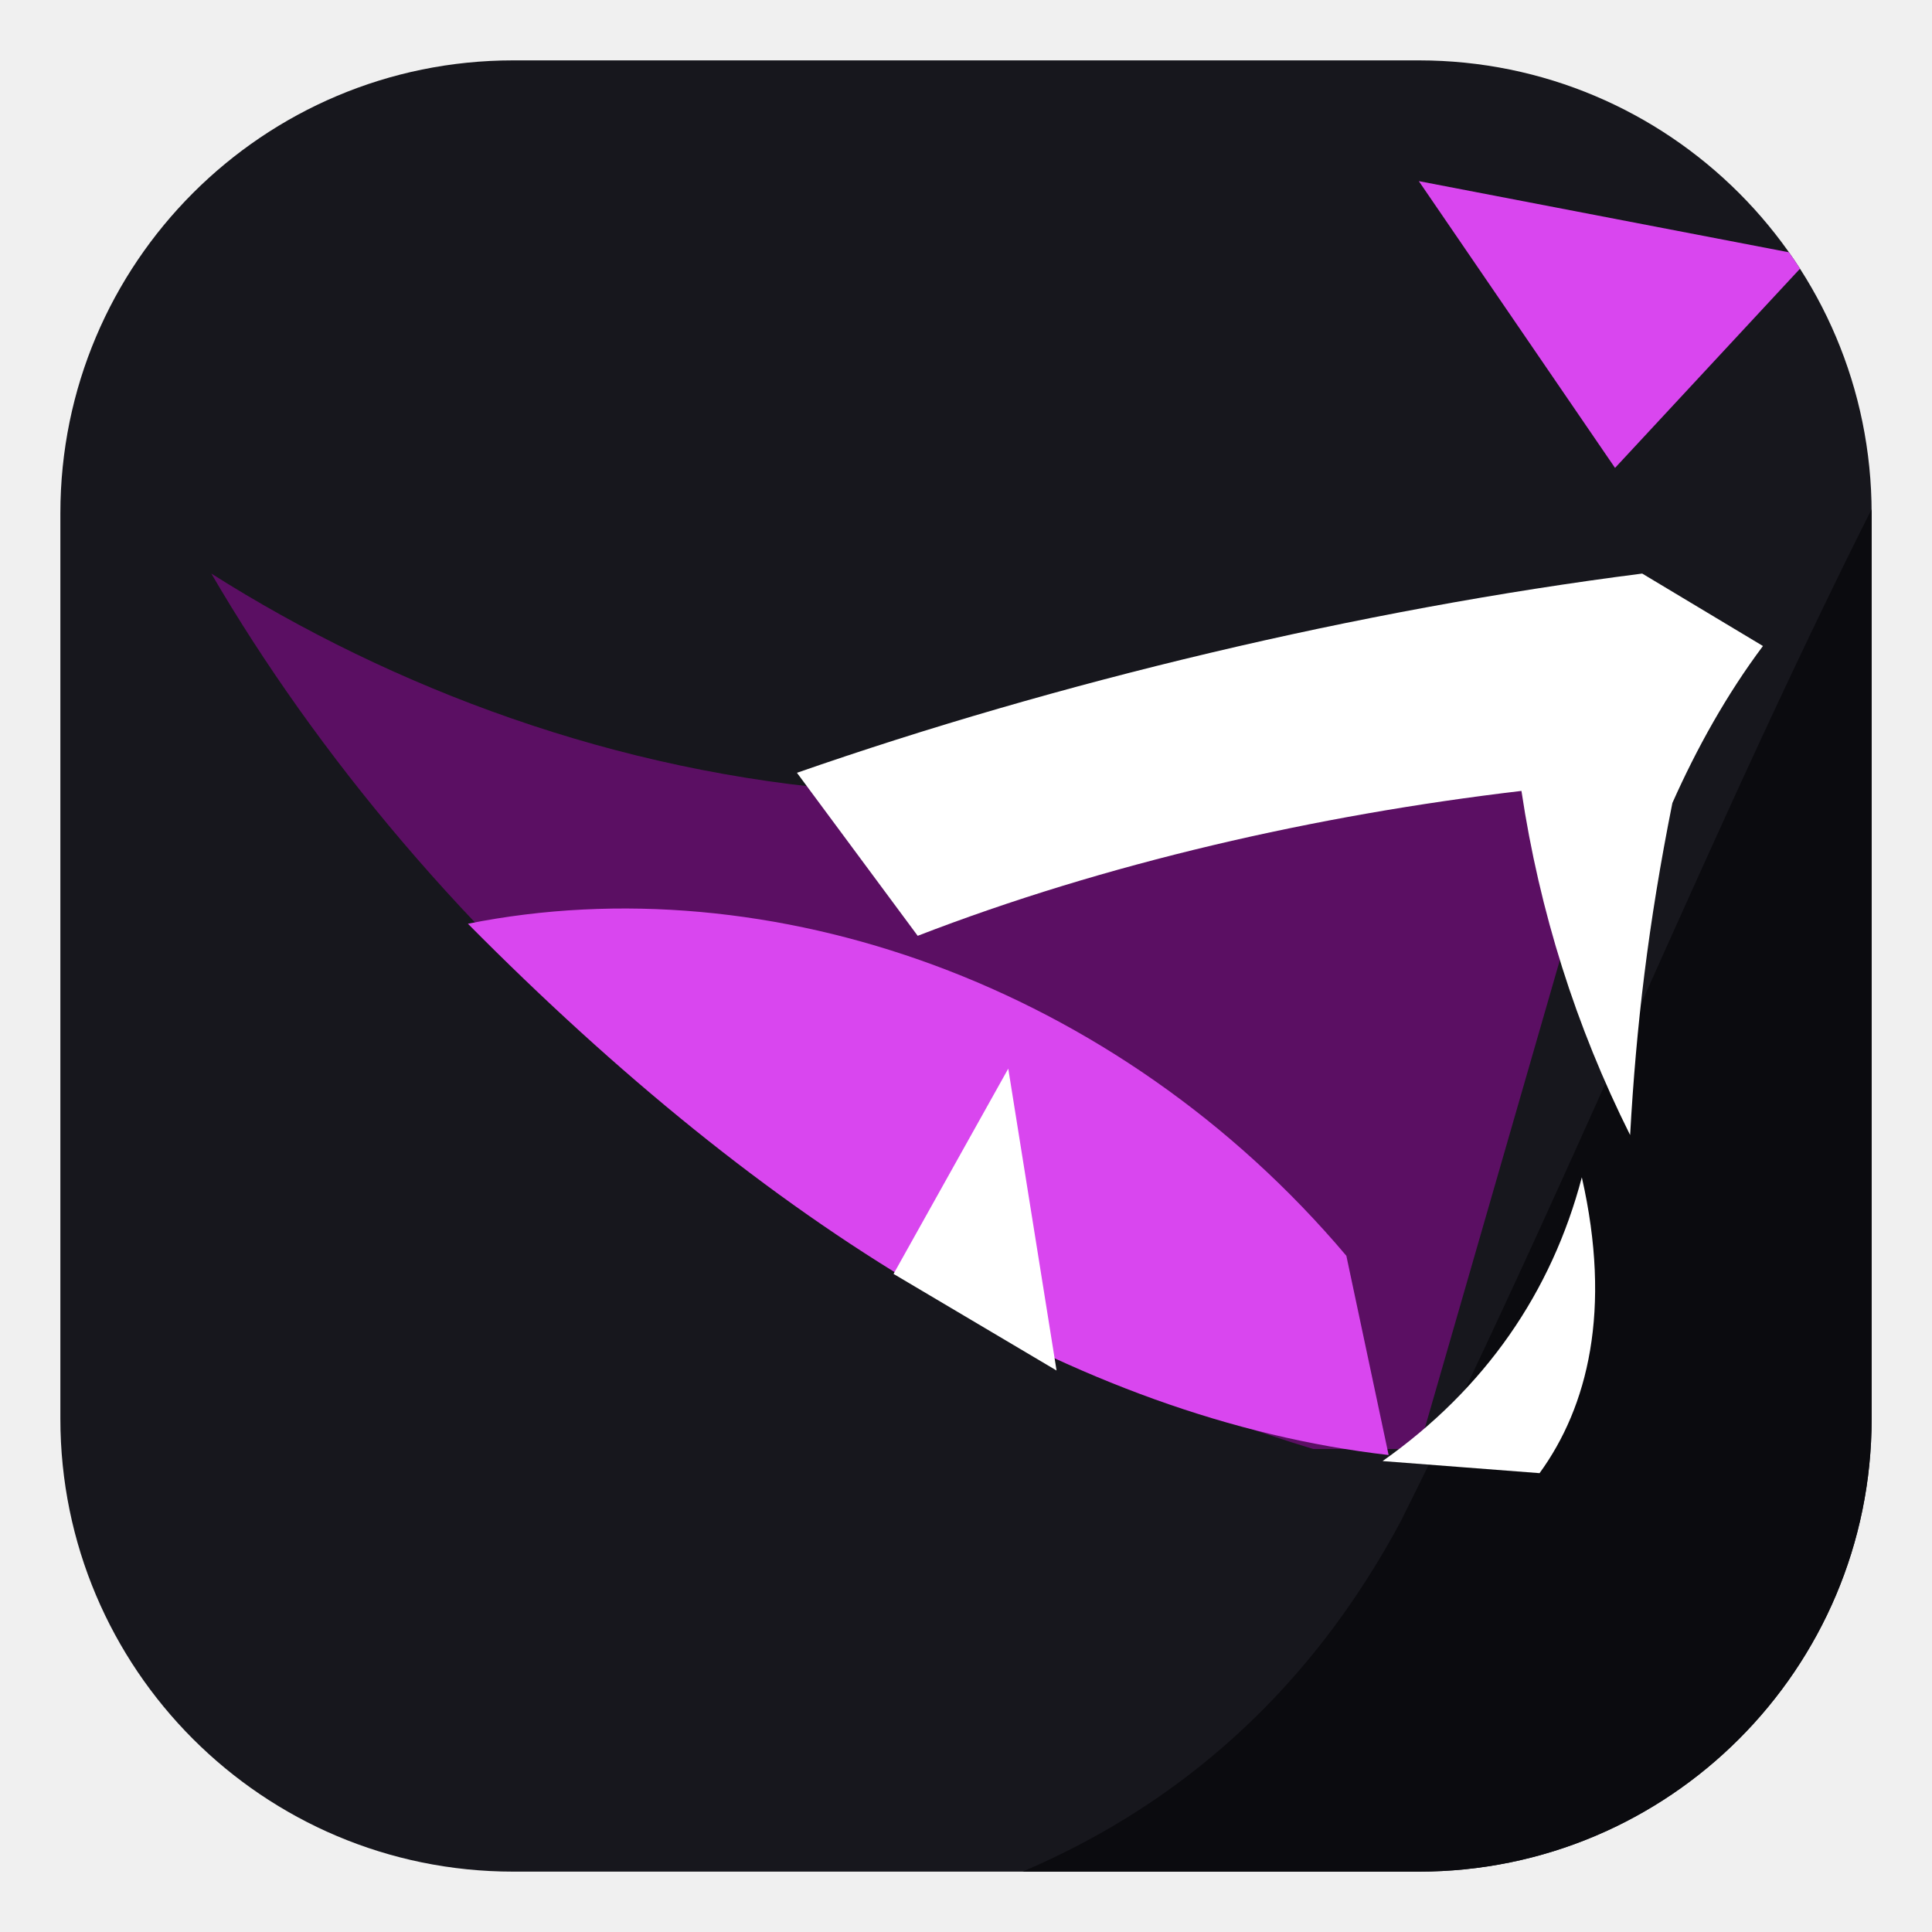
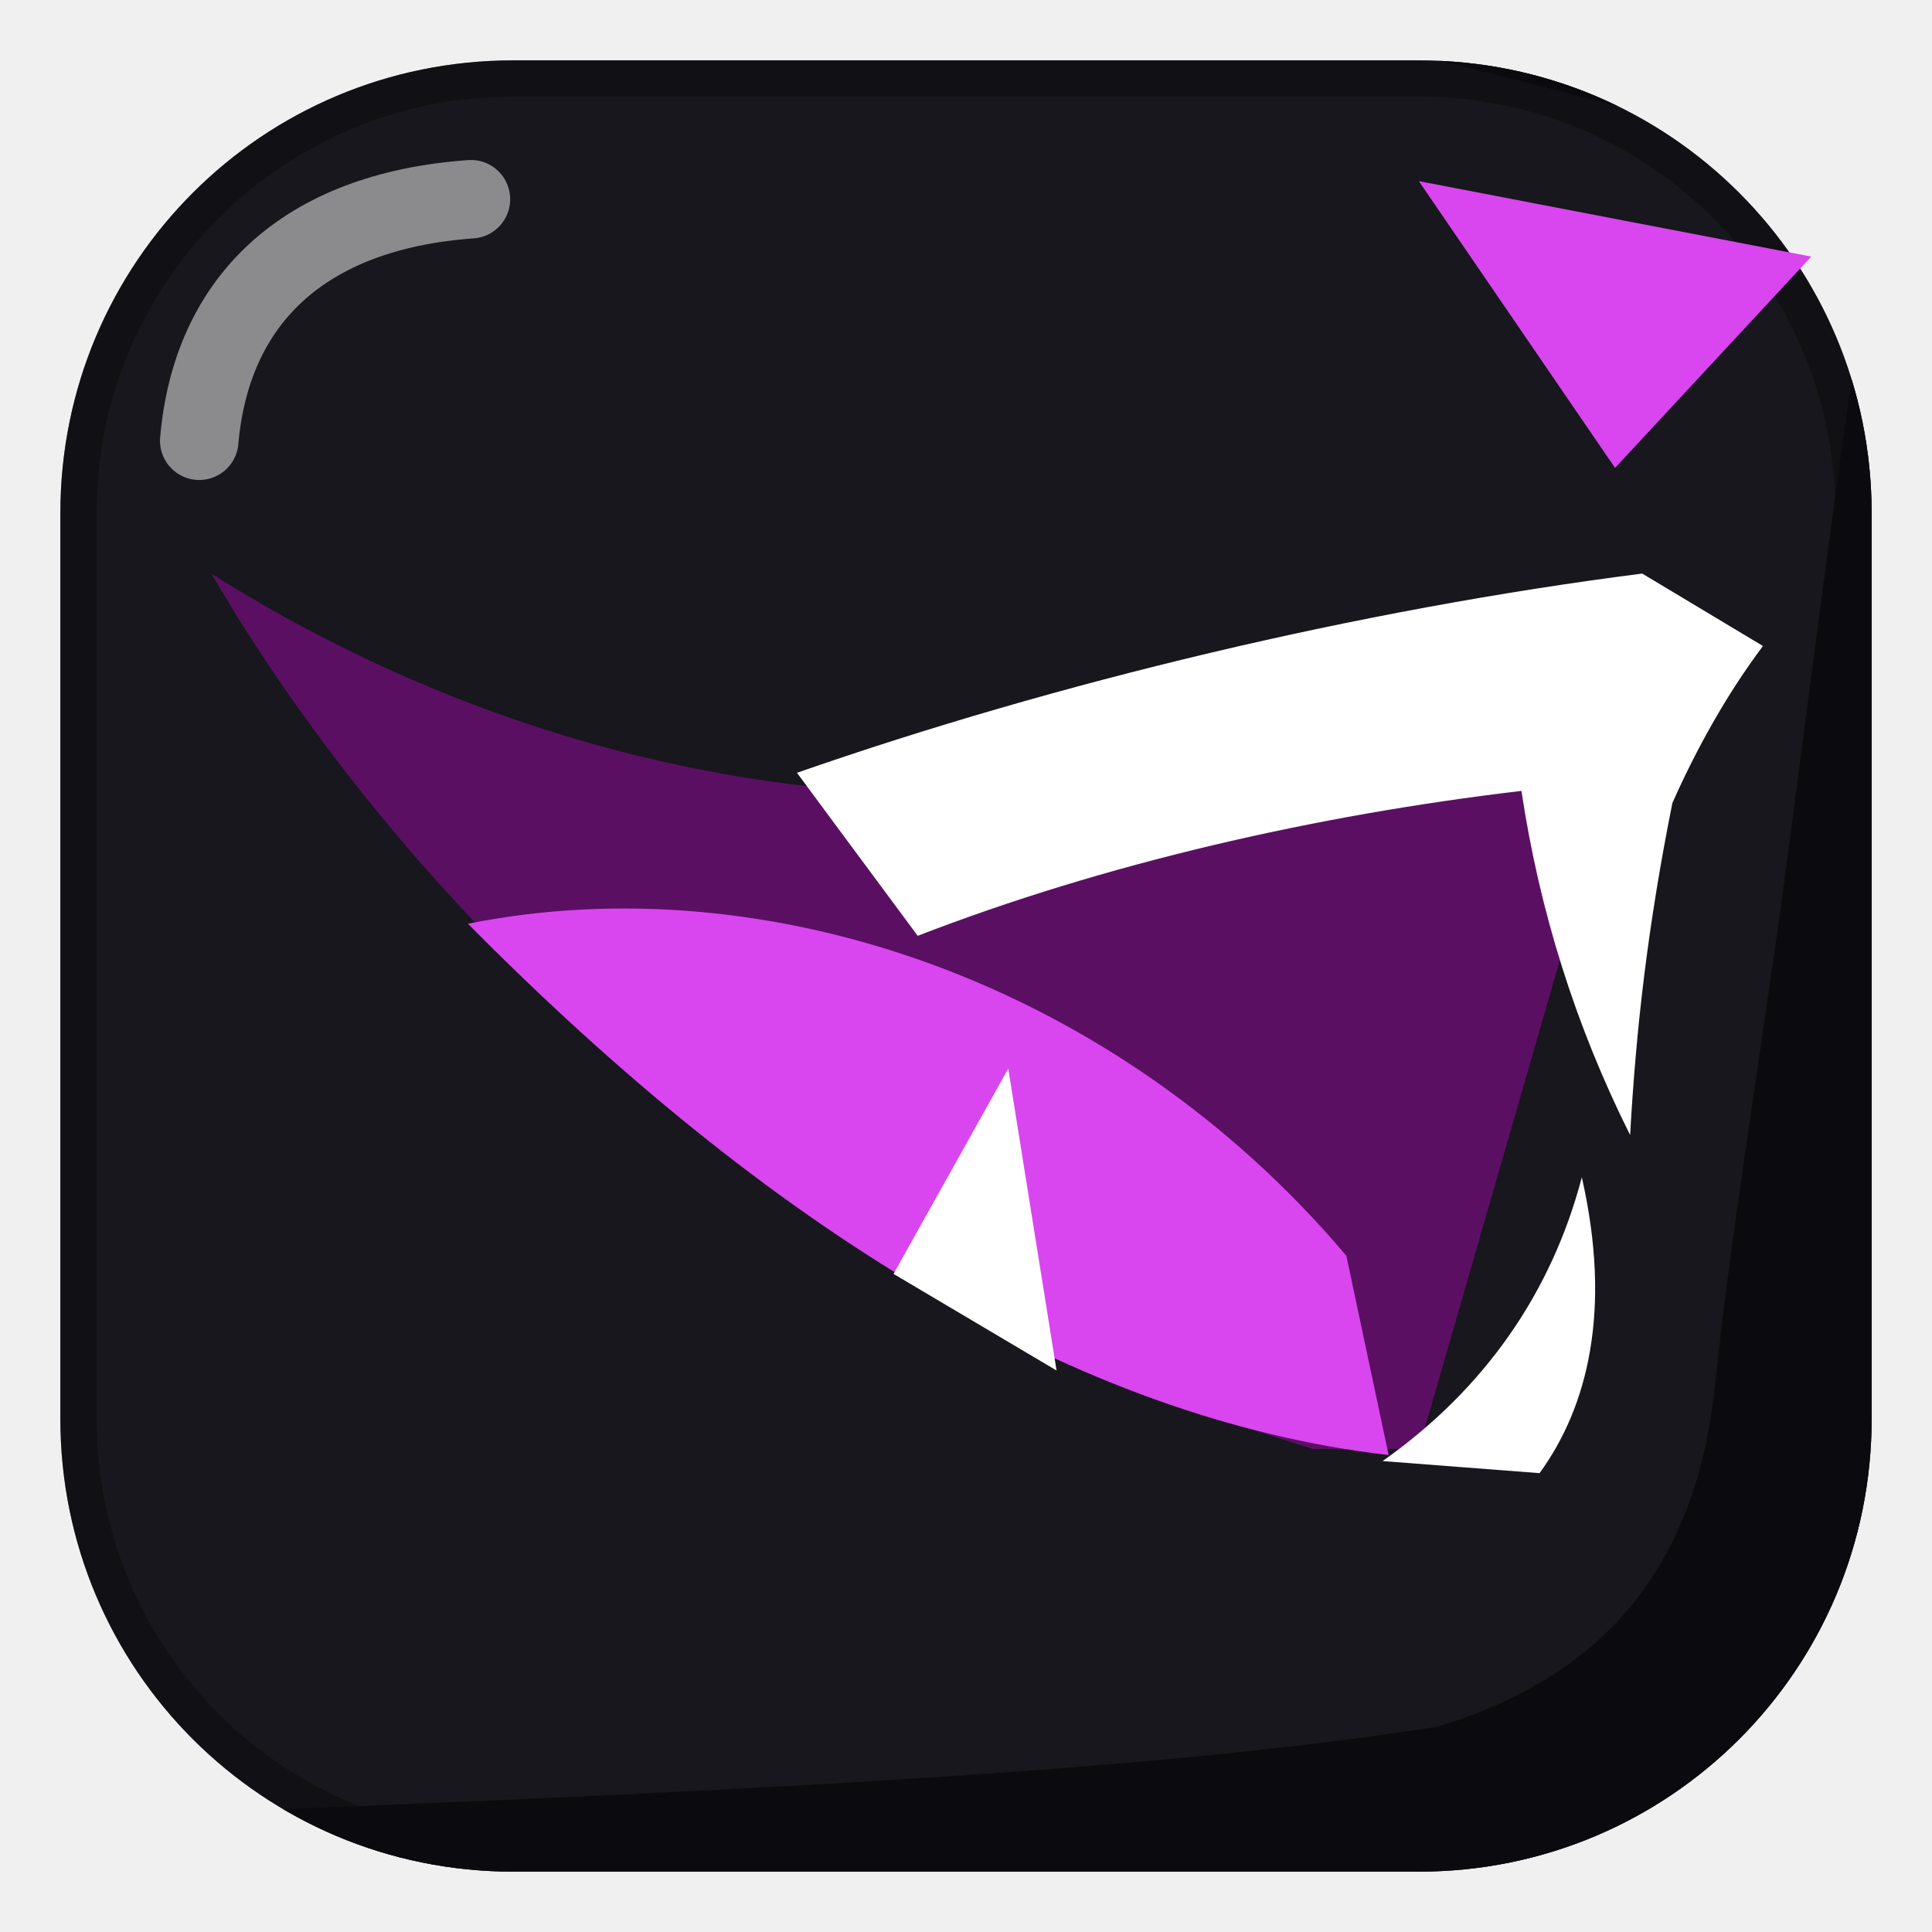
<svg xmlns="http://www.w3.org/2000/svg" viewBox="0 0 64 64">
  <defs>
    <clipPath id="c">
-       <rect x="2" y="2" width="60" height="60" rx="15" />
+       <path d="M17 2 H47 C55.3 2 62 8.7 62 17 V47 C62 55.3 55.3 62 47 62 H17 C8.7 62 2 55.3 2 47 V17 C2 8.7 8.7 2 17 2Z" />
    </clipPath>
  </defs>
-   <rect x="2" y="2" width="60" height="60" rx="15" fill="#17171d" />
+   <path d="M17 2 H47 C55.3 2 62 8.7 62 17 V47 C62 55.3 55.3 62 47 62 H17 C8.7 62 2 55.3 2 47 V17 C2 8.7 8.7 2 17 2Z" fill="#17171d" />
  <g clip-path="url(#c)">
-     <path d="M64 13 C57.6 25 52.6 38 46.4 50.4 C42 58.6 35 62.6 27 64 H64Z" fill="#0b0b0f" />
-     <path d="M47 6 L60 8.5 L53.5 15.5 Z" fill="#d946ef" />
-     <path d="M7 19 C14 31 27 43 43.5 48 L47 48 L54.5 22 C45 21.6 36.5 23.5 28.4 26.2 C20.4 25.6 13 22.8 7 19Z" fill="#5b0f63" />
-     <path d="M15.5 30.6 C25.5 28.6 37 32.6 44.6 41.6 L46 48.2 C35.6 47 25.4 40.6 15.5 30.6Z" fill="#d946ef" />
-     <path d="M29.6 42.2 L33.4 35.4 L35 45.4 Z" fill="#fff" />
-     <path d="M26.4 25.6 C35 22.6 45 20.2 54.4 19 L58.4 21.4 C57.2 23 56.2 24.8 55.4 26.6 C54.6 30.6 54.2 34 54 37.6 C52.2 34 51 30.2 50.4 26.2 C43.6 27 36.6 28.6 30.4 31 Z" fill="#fff" />
-     <path d="M45.8 48.4 C49.2 46 51.4 42.8 52.4 39 C53.4 43.4 52.6 46.6 51 48.8 Z" fill="#fff" />
+     <path d="M-30 -30 H90 V90 H-30 Z M-20 -10.5 L1 -7.4 C26 -3.6 44 1 57 4.4 C59.6 5.2 61 6.6 61.8 9.4 C60.8 16 59.8 24 59 30 C58 37 57.2 42 56.8 46 C56.2 51.4 53.6 55.4 47.6 57.2 C36 59 20 59.6 -20 61 Z" fill-rule="evenodd" fill="#0b0b0f" opacity="0.95" />
+     <path d="M6.6 14.6 C7 10 10 7 15.6 6.6" fill="none" stroke="#fff" stroke-width="2.6" stroke-linecap="round" opacity=".5" />
+     <path d="M17 2 H47 C55.3 2 62 8.7 62 17 V47 C62 55.3 55.3 62 47 62 H17 C8.7 62 2 55.3 2 47 V17 C2 8.7 8.7 2 17 2Z" fill="none" stroke="#0b0b0f" stroke-width="2.4" opacity=".55" />
  </g>
+   <path d="M47 6 L60 8.5 L53.5 15.5 Z" fill="#d946ef" />
+   <path d="M7 19 C14 31 27 43 43.5 48 L47 48 L54.5 22 C45 21.6 36.5 23.5 28.4 26.2 C20.4 25.6 13 22.8 7 19Z" fill="#5b0f63" />
+   <path d="M15.5 30.6 C25.5 28.6 37 32.6 44.6 41.6 L46 48.2 C35.6 47 25.4 40.6 15.5 30.6Z" fill="#d946ef" />
+   <path d="M29.6 42.2 L33.4 35.4 L35 45.4 Z" fill="#fff" />
+   <path d="M26.4 25.6 C35 22.6 45 20.2 54.4 19 L58.4 21.4 C57.2 23 56.2 24.8 55.4 26.6 C54.6 30.6 54.2 34 54 37.6 C52.2 34 51 30.2 50.4 26.2 C43.6 27 36.6 28.6 30.4 31 Z" fill="#fff" />
+   <path d="M45.8 48.4 C49.2 46 51.4 42.8 52.4 39 C53.4 43.4 52.6 46.6 51 48.8 Z" fill="#fff" />
</svg>
